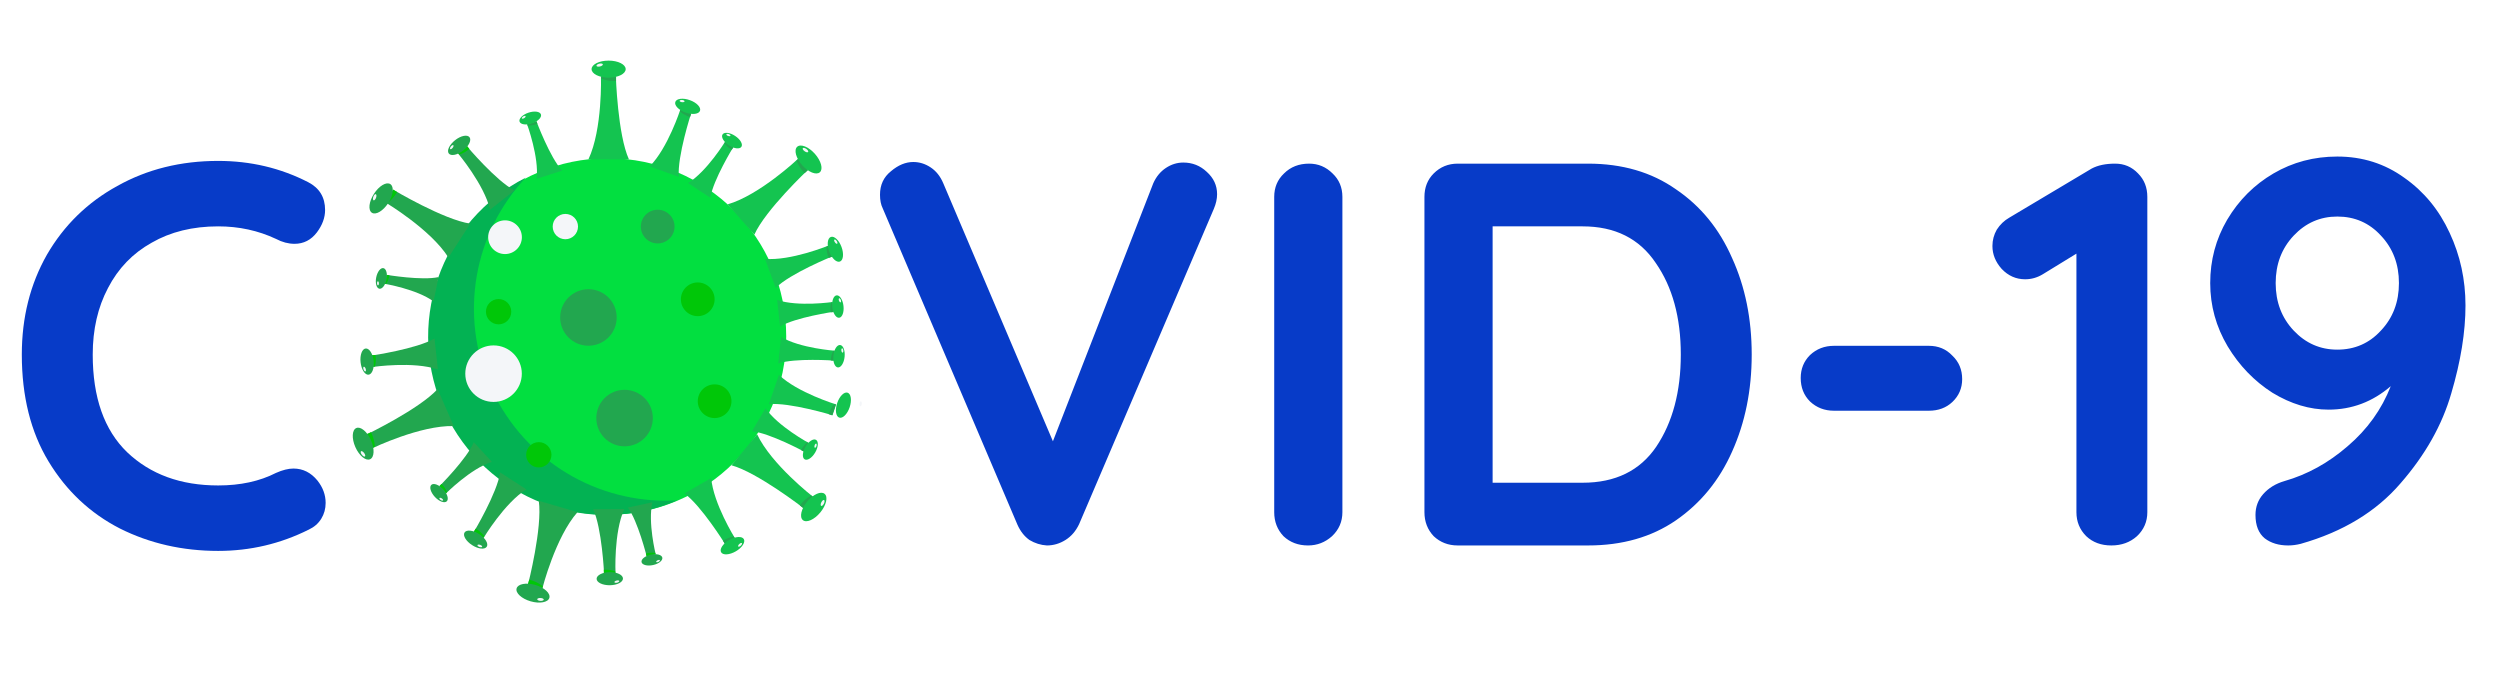
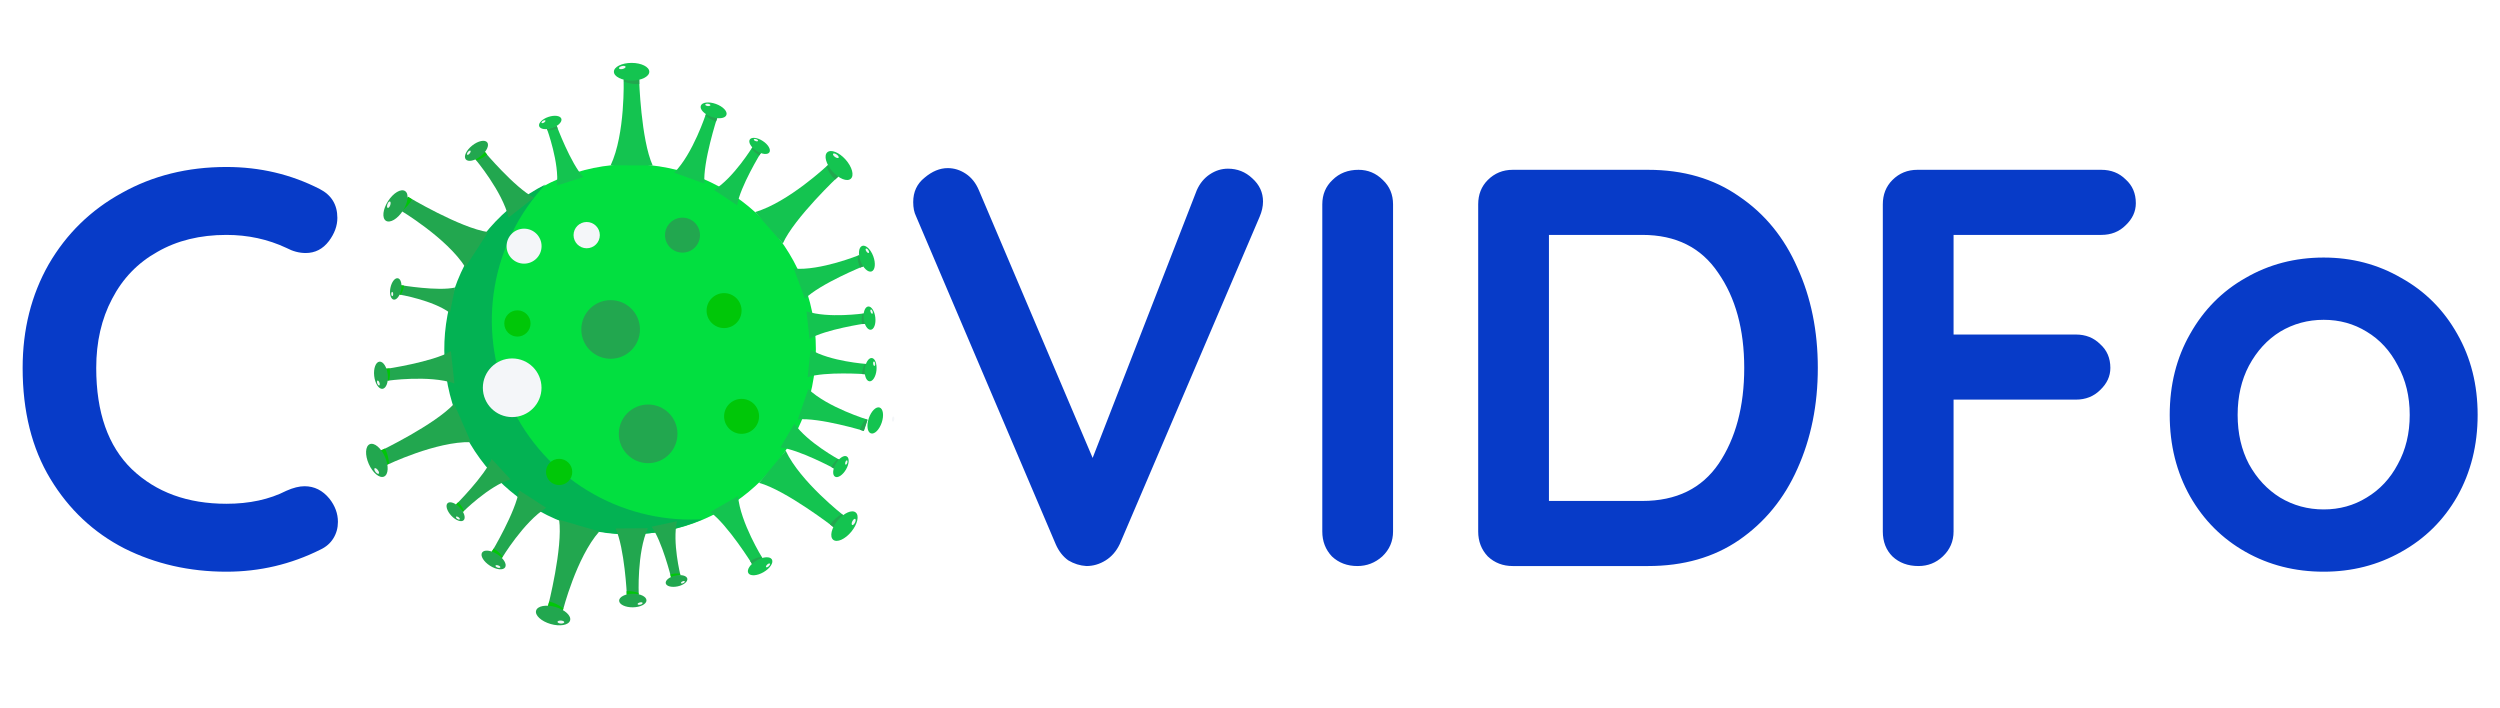
- <svg xmlns="http://www.w3.org/2000/svg" width="165" height="45" viewBox="0 0 165 45" fill="none">
+ <svg xmlns="http://www.w3.org/2000/svg" width="159" height="45" viewBox="0 0 159 45" fill="none">
  <path d="M40.127 33.972C46.623 33.972 51.89 28.705 51.89 22.208C51.89 15.711 46.623 10.444 40.127 10.444C33.63 10.444 28.363 15.711 28.363 22.208C28.363 28.705 33.63 33.972 40.127 33.972Z" fill="#02DF40" />
  <path d="M44.688 33.024C41.882 34.235 38.714 34.307 35.855 33.224C32.997 32.141 30.672 29.988 29.373 27.221C28.073 24.454 27.902 21.29 28.895 18.398C29.887 15.507 31.966 13.116 34.691 11.73C33.005 13.534 31.884 15.791 31.464 18.224C31.045 20.657 31.345 23.16 32.329 25.424C33.312 27.688 34.936 29.616 37 30.97C39.064 32.324 41.479 33.046 43.948 33.046C44.195 33.046 44.442 33.037 44.688 33.024Z" fill="#03B253" />
  <path d="M43.407 16.067C44.022 16.067 44.52 15.569 44.52 14.954C44.52 14.34 44.022 13.842 43.407 13.842C42.793 13.842 42.295 14.34 42.295 14.954C42.295 15.569 42.793 16.067 43.407 16.067Z" fill="#22A74F" />
  <path d="M33.331 16.768C33.946 16.768 34.444 16.27 34.444 15.655C34.444 15.041 33.946 14.543 33.331 14.543C32.717 14.543 32.219 15.041 32.219 15.655C32.219 16.27 32.717 16.768 33.331 16.768Z" fill="#F4F6F9" />
  <path d="M37.313 15.79C37.775 15.79 38.149 15.416 38.149 14.954C38.149 14.493 37.775 14.119 37.313 14.119C36.852 14.119 36.478 14.493 36.478 14.954C36.478 15.416 36.852 15.79 37.313 15.79Z" fill="#F4F6F9" />
  <path d="M38.837 22.818C39.867 22.818 40.702 21.983 40.702 20.953C40.702 19.923 39.867 19.088 38.837 19.088C37.807 19.088 36.971 19.923 36.971 20.953C36.971 21.983 37.807 22.818 38.837 22.818Z" fill="#22A74F" />
  <path d="M32.574 26.527C33.604 26.527 34.44 25.692 34.44 24.662C34.44 23.632 33.604 22.797 32.574 22.797C31.544 22.797 30.709 23.632 30.709 24.662C30.709 25.692 31.544 26.527 32.574 26.527Z" fill="#F4F6F9" />
  <path d="M41.222 29.458C42.252 29.458 43.087 28.622 43.087 27.592C43.087 26.562 42.252 25.727 41.222 25.727C40.191 25.727 39.356 26.562 39.356 27.592C39.356 28.622 40.191 29.458 41.222 29.458Z" fill="#22A74F" />
  <path d="M47.164 27.592C47.778 27.592 48.276 27.094 48.276 26.48C48.276 25.866 47.778 25.368 47.164 25.368C46.55 25.368 46.052 25.866 46.052 26.48C46.052 27.094 46.55 27.592 47.164 27.592Z" fill="#00C708" />
  <path d="M35.56 30.851C36.022 30.851 36.396 30.477 36.396 30.016C36.396 29.555 36.022 29.181 35.56 29.181C35.099 29.181 34.725 29.555 34.725 30.016C34.725 30.477 35.099 30.851 35.56 30.851Z" fill="#00C708" />
  <path d="M32.907 21.407C33.369 21.407 33.743 21.034 33.743 20.572C33.743 20.111 33.369 19.737 32.907 19.737C32.446 19.737 32.072 20.111 32.072 20.572C32.072 21.034 32.446 21.407 32.907 21.407Z" fill="#00C708" />
  <path d="M46.052 20.866C46.666 20.866 47.164 20.369 47.164 19.754C47.164 19.14 46.666 18.642 46.052 18.642C45.437 18.642 44.939 19.14 44.939 19.754C44.939 20.369 45.437 20.866 46.052 20.866Z" fill="#00C708" />
  <path d="M38.837 10.514C39.776 8.523 39.663 5.039 39.663 5.039H40.646C40.646 5.039 40.767 8.895 41.511 10.522" fill="#14C450" />
  <path d="M40.659 5.346C40.325 5.366 39.992 5.313 39.681 5.19V5.039H40.663C40.663 5.039 40.655 5.212 40.659 5.346Z" fill="#22A74F" />
  <path d="M40.17 5.125C40.791 5.125 41.295 4.873 41.295 4.563C41.295 4.252 40.791 4 40.17 4C39.548 4 39.044 4.252 39.044 4.563C39.044 4.873 39.548 5.125 40.17 5.125Z" fill="#14C450" />
  <path d="M39.599 4.387C39.715 4.36 39.8 4.296 39.788 4.245C39.776 4.194 39.672 4.174 39.556 4.202C39.439 4.229 39.355 4.293 39.367 4.344C39.379 4.395 39.483 4.414 39.599 4.387Z" fill="#F4F6F9" />
  <path d="M42.879 10.981C44.074 9.787 44.9 7.237 44.9 7.237L45.61 7.497C45.61 7.497 44.693 10.315 44.801 11.678" fill="#14C450" />
  <path d="M45.541 7.722C45.295 7.648 45.068 7.523 44.874 7.354L44.913 7.242L45.623 7.501L45.541 7.722Z" fill="#22A74F" />
  <path d="M46.2 7.312C46.282 7.087 45.983 6.773 45.533 6.611C45.083 6.449 44.653 6.5 44.572 6.725C44.491 6.95 44.79 7.264 45.239 7.426C45.689 7.588 46.12 7.537 46.2 7.312Z" fill="#14C450" />
  <path d="M45.182 6.691C45.187 6.65 45.117 6.609 45.027 6.599C44.937 6.588 44.86 6.612 44.855 6.653C44.851 6.693 44.92 6.734 45.01 6.745C45.1 6.755 45.177 6.731 45.182 6.691Z" fill="#F4F6F9" />
  <path d="M45.411 12.081C46.653 11.319 47.856 9.354 47.856 9.354L48.398 9.709C48.398 9.709 47.065 11.873 46.883 13.054" fill="#14C450" />
  <path d="M48.294 9.886C48.102 9.779 47.937 9.631 47.809 9.453L47.865 9.367L48.406 9.722L48.294 9.886Z" fill="#22A74F" />
  <path d="M48.933 9.688C49.046 9.516 48.859 9.194 48.515 8.969C48.171 8.743 47.801 8.7 47.688 8.872C47.576 9.044 47.763 9.366 48.107 9.591C48.451 9.817 48.821 9.86 48.933 9.688Z" fill="#14C450" />
  <path d="M48.21 8.961C48.222 8.928 48.172 8.879 48.098 8.851C48.024 8.824 47.954 8.83 47.941 8.863C47.929 8.897 47.979 8.946 48.053 8.973C48.127 9 48.197 8.995 48.21 8.961Z" fill="#F4F6F9" />
  <path d="M35.418 11.803C35.586 10.375 34.79 8.211 34.79 8.211L35.405 8.003C35.405 8.003 36.296 10.397 37.101 11.262" fill="#14C450" />
  <path d="M35.465 8.177C35.261 8.259 35.041 8.296 34.82 8.285L34.79 8.211L35.405 8.003L35.465 8.177Z" fill="#22A74F" />
  <path d="M35.115 8.142C35.505 8.01 35.767 7.746 35.702 7.551C35.636 7.356 35.267 7.305 34.877 7.437C34.488 7.568 34.225 7.833 34.291 8.027C34.357 8.222 34.726 8.273 35.115 8.142Z" fill="#14C450" />
  <path d="M34.6 7.795C34.667 7.754 34.706 7.695 34.687 7.665C34.668 7.634 34.598 7.644 34.531 7.685C34.464 7.727 34.425 7.785 34.444 7.816C34.463 7.846 34.533 7.837 34.6 7.795Z" fill="#F4F6F9" />
  <path d="M51.293 19.797C52.674 20.265 54.955 19.932 54.955 19.932L55.028 20.576C55.028 20.576 52.501 20.944 51.483 21.55" fill="#14C450" />
  <path d="M54.825 20.611C54.788 20.394 54.797 20.171 54.851 19.958H54.955L55.028 20.602L54.825 20.611Z" fill="#22A74F" />
  <path d="M55.385 20.972C55.589 20.949 55.717 20.599 55.67 20.191C55.624 19.782 55.421 19.47 55.216 19.493C55.012 19.516 54.884 19.866 54.931 20.275C54.977 20.683 55.18 20.996 55.385 20.972Z" fill="#14C450" />
  <path d="M55.48 19.955C55.514 19.943 55.52 19.873 55.493 19.798C55.467 19.724 55.418 19.674 55.384 19.686C55.351 19.698 55.345 19.768 55.371 19.842C55.398 19.916 55.447 19.967 55.48 19.955Z" fill="#F4F6F9" />
  <path d="M51.548 22.234C52.795 22.987 55.097 23.147 55.097 23.147L55.032 23.797C55.032 23.797 52.483 23.615 51.367 23.987" fill="#14C450" />
  <path d="M54.829 23.792C54.838 23.571 54.894 23.354 54.993 23.156H55.097L55.032 23.805L54.829 23.792Z" fill="#22A74F" />
  <path d="M55.744 23.548C55.785 23.139 55.654 22.791 55.449 22.77C55.245 22.749 55.045 23.063 55.003 23.472C54.961 23.881 55.093 24.23 55.298 24.251C55.502 24.272 55.702 23.957 55.744 23.548Z" fill="#14C450" />
  <path d="M55.614 23.273C55.65 23.269 55.67 23.201 55.66 23.123C55.65 23.045 55.613 22.985 55.578 22.99C55.542 22.994 55.521 23.062 55.531 23.14C55.541 23.218 55.578 23.278 55.614 23.273Z" fill="#F4F6F9" />
  <path d="M50.523 26.943C51.349 28.142 53.379 29.237 53.379 29.237L53.05 29.795C53.05 29.795 50.804 28.583 49.631 28.462" fill="#14C450" />
  <path d="M52.873 29.704C52.973 29.507 53.113 29.333 53.284 29.194L53.375 29.246L53.046 29.804L52.873 29.704Z" fill="#22A74F" />
  <path d="M53.805 29.861C54.011 29.505 54.035 29.134 53.857 29.03C53.679 28.927 53.368 29.131 53.161 29.487C52.955 29.842 52.931 30.214 53.109 30.317C53.287 30.421 53.598 30.216 53.805 29.861Z" fill="#14C450" />
  <path d="M53.888 29.435C53.911 29.36 53.902 29.29 53.868 29.279C53.833 29.269 53.787 29.322 53.764 29.397C53.741 29.472 53.75 29.542 53.784 29.553C53.819 29.563 53.865 29.51 53.888 29.435Z" fill="#F4F6F9" />
  <path d="M50.488 17.084C52.176 17.231 54.656 16.218 54.656 16.218L54.916 16.928C54.916 16.928 52.167 18.04 51.193 19.001" fill="#14C450" />
  <path d="M54.699 17.023C54.596 16.789 54.545 16.535 54.548 16.279L54.66 16.235L54.92 16.945L54.699 17.023Z" fill="#22A74F" />
  <path d="M55.435 17.263C55.659 17.18 55.706 16.749 55.541 16.301C55.375 15.852 55.059 15.556 54.835 15.639C54.611 15.722 54.563 16.152 54.729 16.601C54.895 17.049 55.211 17.346 55.435 17.263Z" fill="#14C450" />
  <path d="M55.253 16.086C55.287 16.064 55.274 15.984 55.224 15.908C55.174 15.832 55.105 15.789 55.072 15.812C55.038 15.834 55.051 15.914 55.101 15.989C55.151 16.065 55.219 16.108 55.253 16.086Z" fill="#F4F6F9" />
  <path d="M51.41 24.74C52.626 25.913 55.184 26.692 55.184 26.692L54.946 27.406C54.946 27.406 52.107 26.541 50.743 26.675" fill="#14C450" />
  <path d="M54.699 27.337C54.767 27.09 54.887 26.86 55.05 26.662L55.162 26.701L54.924 27.415L54.699 27.337Z" fill="#22A74F" />
  <path d="M56.077 26.879C56.23 26.424 56.17 25.994 55.943 25.918C55.716 25.841 55.408 26.148 55.255 26.602C55.102 27.056 55.162 27.486 55.389 27.562C55.616 27.639 55.924 27.333 56.077 26.879Z" fill="#14C450" />
  <path d="M56.877 26.659C56.886 26.568 56.861 26.491 56.82 26.487C56.779 26.483 56.739 26.553 56.73 26.644C56.721 26.735 56.746 26.812 56.787 26.816C56.828 26.82 56.868 26.75 56.877 26.659Z" fill="#F4F6F9" />
  <path d="M46.939 31.548C47.082 33.236 48.497 35.504 48.497 35.504L47.843 35.885C47.843 35.885 46.277 33.366 45.169 32.565" fill="#14C450" />
  <path d="M47.718 35.686C47.932 35.545 48.174 35.452 48.428 35.413L48.488 35.513L47.835 35.893L47.718 35.686Z" fill="#22A74F" />
  <path d="M48.56 36.39C48.974 36.15 49.212 35.788 49.093 35.581C48.973 35.375 48.541 35.401 48.127 35.641C47.713 35.88 47.475 36.242 47.594 36.449C47.714 36.656 48.147 36.629 48.56 36.39Z" fill="#14C450" />
  <path d="M48.894 36.013C48.961 35.95 48.992 35.876 48.964 35.846C48.936 35.817 48.86 35.843 48.794 35.905C48.727 35.968 48.696 36.042 48.724 36.072C48.752 36.101 48.828 36.075 48.894 36.013Z" fill="#F4F6F9" />
  <path d="M48.025 13.487C50.142 12.873 52.674 10.479 52.674 10.479L53.323 11.211C53.323 11.211 50.514 13.859 49.787 15.487" fill="#14C450" />
  <path d="M53.102 11.427C52.867 11.191 52.686 10.908 52.57 10.596L52.682 10.492L53.331 11.223L53.102 11.427Z" fill="#22A74F" />
  <path d="M54.109 11.37C54.342 11.164 54.196 10.62 53.784 10.154C53.372 9.689 52.849 9.479 52.617 9.685C52.384 9.891 52.53 10.435 52.942 10.9C53.354 11.366 53.877 11.576 54.109 11.37Z" fill="#14C450" />
  <path d="M53.337 10.031C53.368 9.988 53.313 9.897 53.216 9.828C53.118 9.759 53.015 9.738 52.984 9.781C52.954 9.824 53.008 9.915 53.106 9.984C53.203 10.053 53.307 10.074 53.337 10.031Z" fill="#F4F6F9" />
  <path d="M49.969 28.661C50.903 30.652 53.66 32.786 53.66 32.786L53.037 33.539C53.037 33.539 49.986 31.176 48.276 30.709" fill="#14C450" />
  <path d="M52.791 33.357C52.988 33.089 53.24 32.864 53.531 32.699L53.652 32.799L53.029 33.552L52.791 33.357Z" fill="#22A74F" />
  <path d="M54.142 33.819C54.537 33.34 54.664 32.791 54.424 32.593C54.184 32.396 53.669 32.624 53.274 33.103C52.878 33.582 52.752 34.131 52.991 34.329C53.231 34.527 53.746 34.299 54.142 33.819Z" fill="#14C450" />
  <path d="M54.378 33.238C54.431 33.131 54.436 33.025 54.389 33.002C54.342 32.978 54.261 33.046 54.208 33.153C54.155 33.26 54.15 33.366 54.197 33.389C54.244 33.413 54.325 33.345 54.378 33.238Z" fill="#F4F6F9" />
  <path d="M38.114 33.803C36.656 35.452 35.798 38.828 35.798 38.828L34.855 38.555C34.855 38.555 35.812 34.816 35.56 33.054" fill="#22A74F" />
-   <path d="M34.929 38.257C35.255 38.336 35.56 38.483 35.825 38.689C35.825 38.689 35.785 38.837 35.785 38.837L34.842 38.564C34.842 38.564 34.894 38.391 34.929 38.257Z" fill="#00C708" />
+   <path d="M34.929 38.257C35.255 38.336 35.56 38.483 35.825 38.689L35.785 38.837L34.842 38.564C34.842 38.564 34.894 38.391 34.929 38.257Z" fill="#00C708" />
  <path d="M36.258 39.46C36.344 39.161 35.93 38.779 35.333 38.606C34.736 38.434 34.182 38.535 34.096 38.834C34.009 39.132 34.423 39.514 35.02 39.687C35.617 39.86 36.171 39.758 36.258 39.46Z" fill="#22A74F" />
  <path d="M35.888 39.574C35.891 39.521 35.796 39.474 35.677 39.467C35.558 39.461 35.459 39.499 35.456 39.551C35.453 39.604 35.548 39.651 35.667 39.658C35.786 39.664 35.886 39.626 35.888 39.574Z" fill="#F4F6F9" />
  <path d="M29.947 28.12C27.744 28.06 24.606 29.57 24.606 29.57L24.208 28.67C24.208 28.67 27.67 27.004 28.882 25.679" fill="#22A74F" />
  <path d="M24.485 28.527C24.638 28.824 24.725 29.15 24.74 29.484L24.602 29.549L24.204 28.648L24.485 28.527Z" fill="#00C708" />
  <path d="M24.423 30.311C24.708 30.185 24.735 29.622 24.484 29.054C24.233 28.485 23.799 28.126 23.515 28.251C23.23 28.377 23.203 28.939 23.454 29.508C23.705 30.077 24.139 30.436 24.423 30.311Z" fill="#22A74F" />
  <path d="M24.086 30.128C24.128 30.096 24.104 29.993 24.032 29.897C23.96 29.802 23.868 29.75 23.826 29.782C23.784 29.813 23.808 29.916 23.88 30.012C23.952 30.107 24.044 30.159 24.086 30.128Z" fill="#F4F6F9" />
  <path d="M29.596 16.997C28.424 15.132 25.428 13.353 25.428 13.353L25.956 12.522C25.956 12.522 29.272 14.5 31.038 14.76" fill="#22A74F" />
  <path d="M26.207 12.678C26.044 12.969 25.819 13.221 25.55 13.418L25.42 13.34L25.948 12.509C25.948 12.509 26.086 12.613 26.207 12.678Z" fill="#00C708" />
  <path d="M25.625 13.399C25.961 12.877 26.021 12.318 25.76 12.15C25.499 11.982 25.016 12.27 24.68 12.792C24.345 13.314 24.284 13.873 24.545 14.041C24.806 14.209 25.29 13.921 25.625 13.399Z" fill="#22A74F" />
  <path d="M24.82 13.05C24.86 12.937 24.851 12.832 24.802 12.814C24.752 12.797 24.68 12.874 24.64 12.987C24.6 13.099 24.608 13.205 24.658 13.222C24.708 13.24 24.78 13.163 24.82 13.05Z" fill="#F4F6F9" />
  <path d="M32.345 13.838C31.959 12.18 30.228 10.124 30.228 10.124L30.821 9.657C30.821 9.657 32.739 11.938 33.959 12.57" fill="#22A74F" />
  <path d="M30.977 9.826C30.784 9.997 30.557 10.126 30.311 10.202L30.237 10.107L30.83 9.639L30.977 9.826Z" fill="#00C708" />
  <path d="M30.572 9.932C30.949 9.635 31.134 9.241 30.986 9.054C30.838 8.866 30.412 8.955 30.035 9.253C29.658 9.551 29.473 9.944 29.621 10.132C29.769 10.32 30.195 10.23 30.572 9.932Z" fill="#22A74F" />
  <path d="M29.875 9.758C29.931 9.687 29.951 9.609 29.919 9.584C29.888 9.558 29.816 9.595 29.759 9.666C29.703 9.738 29.683 9.816 29.715 9.841C29.746 9.866 29.818 9.829 29.875 9.758Z" fill="#F4F6F9" />
  <path d="M28.9 24.385C27.29 23.831 24.628 24.216 24.628 24.216L24.546 23.463C24.546 23.463 27.493 23.03 28.679 22.342" fill="#22A74F" />
  <path d="M24.779 23.429C24.823 23.683 24.813 23.944 24.749 24.195H24.628L24.546 23.442L24.779 23.429Z" fill="#00C708" />
  <path d="M24.326 24.73C24.563 24.703 24.713 24.295 24.659 23.817C24.606 23.34 24.37 22.974 24.132 23.001C23.895 23.027 23.745 23.436 23.799 23.914C23.852 24.391 24.088 24.757 24.326 24.73Z" fill="#22A74F" />
  <path d="M24.119 24.515C24.157 24.501 24.163 24.421 24.133 24.335C24.103 24.25 24.047 24.191 24.009 24.205C23.97 24.218 23.964 24.299 23.994 24.384C24.025 24.47 24.08 24.528 24.119 24.515Z" fill="#F4F6F9" />
  <path d="M34.738 32.297C33.297 33.197 31.916 35.504 31.916 35.504L31.28 35.097C31.28 35.097 32.812 32.539 33.011 31.18" fill="#22A74F" />
  <path d="M31.397 34.889C31.62 35.015 31.814 35.188 31.964 35.396L31.903 35.495L31.267 35.088L31.397 34.889Z" fill="#00C708" />
  <path d="M32.125 36.084C32.254 35.883 32.031 35.509 31.627 35.25C31.222 34.99 30.79 34.943 30.661 35.144C30.532 35.345 30.755 35.718 31.159 35.978C31.563 36.238 31.995 36.285 32.125 36.084Z" fill="#22A74F" />
  <path d="M31.822 36.086C31.836 36.047 31.777 35.992 31.692 35.962C31.606 35.931 31.526 35.938 31.512 35.976C31.499 36.014 31.557 36.07 31.643 36.1C31.728 36.13 31.809 36.124 31.822 36.086Z" fill="#F4F6F9" />
  <path d="M43.057 33.149C42.749 34.487 43.277 36.586 43.277 36.586L42.68 36.716C42.68 36.716 42.1 34.387 41.438 33.5" fill="#22A74F" />
  <path d="M42.633 36.53C42.832 36.473 43.042 36.46 43.247 36.491L43.269 36.586L42.672 36.716L42.633 36.53Z" fill="#00C708" />
  <path d="M43.102 37.293C43.48 37.211 43.754 36.99 43.713 36.801C43.671 36.612 43.331 36.525 42.953 36.608C42.575 36.69 42.301 36.91 42.342 37.1C42.384 37.289 42.724 37.375 43.102 37.293Z" fill="#22A74F" />
  <path d="M43.457 37.085C43.524 37.053 43.567 37.003 43.552 36.973C43.538 36.943 43.472 36.944 43.405 36.976C43.338 37.008 43.296 37.058 43.31 37.088C43.324 37.118 43.39 37.117 43.457 37.085Z" fill="#F4F6F9" />
  <path d="M41.204 33.595C40.499 35.14 40.624 37.828 40.624 37.828H39.867C39.867 37.828 39.728 34.855 39.148 33.608" fill="#22A74F" />
  <path d="M39.85 37.603C40.107 37.582 40.366 37.619 40.607 37.711V37.828H39.85C39.85 37.828 39.858 37.707 39.85 37.603Z" fill="#00C708" />
  <path d="M40.252 38.626C40.733 38.619 41.12 38.42 41.116 38.181C41.113 37.942 40.721 37.753 40.24 37.76C39.76 37.767 39.373 37.966 39.376 38.205C39.38 38.444 39.772 38.632 40.252 38.626Z" fill="#22A74F" />
  <path d="M40.729 38.457C40.818 38.435 40.881 38.386 40.871 38.346C40.861 38.307 40.782 38.293 40.694 38.315C40.606 38.337 40.542 38.386 40.552 38.426C40.562 38.465 40.641 38.479 40.729 38.457Z" fill="#F4F6F9" />
  <path d="M28.614 19.897C27.523 19.088 25.398 18.733 25.398 18.733L25.519 18.14C25.519 18.14 27.869 18.534 28.943 18.287" fill="#22A74F" />
  <path d="M25.701 18.166C25.671 18.369 25.599 18.564 25.489 18.737H25.394L25.515 18.144L25.701 18.166Z" fill="#00C708" />
  <path d="M25.509 18.444C25.584 18.069 25.493 17.735 25.305 17.697C25.117 17.66 24.905 17.933 24.83 18.309C24.755 18.684 24.847 19.018 25.034 19.055C25.222 19.093 25.434 18.819 25.509 18.444Z" fill="#22A74F" />
  <path d="M24.95 18.834C24.984 18.832 25.009 18.772 25.006 18.698C25.004 18.623 24.975 18.564 24.941 18.565C24.908 18.567 24.883 18.628 24.885 18.701C24.888 18.776 24.917 18.835 24.95 18.834Z" fill="#F4F6F9" />
  <path d="M32.466 30.483C31.077 30.916 29.436 32.565 29.436 32.565L29.003 32.089C29.003 32.089 30.817 30.28 31.271 29.189" fill="#22A74F" />
  <path d="M29.138 31.942C29.3 32.093 29.426 32.28 29.506 32.487L29.432 32.556L28.999 32.081L29.138 31.942Z" fill="#00C708" />
  <path d="M29.485 33.089C29.635 32.949 29.529 32.591 29.248 32.291C28.967 31.991 28.618 31.861 28.468 32.002C28.318 32.142 28.424 32.499 28.704 32.8C28.985 33.1 29.335 33.229 29.485 33.089Z" fill="#22A74F" />
  <path d="M29.241 33.027C29.261 32.997 29.224 32.937 29.158 32.894C29.093 32.85 29.023 32.838 29.003 32.868C28.984 32.898 29.021 32.958 29.086 33.002C29.152 33.045 29.221 33.057 29.241 33.027Z" fill="#F4F6F9" />
  <path d="M20.34 12.024C21.084 12.408 21.456 13.02 21.456 13.86C21.456 14.364 21.276 14.856 20.916 15.336C20.532 15.84 20.04 16.092 19.44 16.092C19.032 16.092 18.624 15.984 18.216 15.768C17.04 15.216 15.768 14.94 14.4 14.94C12.72 14.94 11.256 15.3 10.008 16.02C8.76 16.716 7.8 17.712 7.128 19.008C6.456 20.28 6.12 21.744 6.12 23.4C6.12 26.232 6.876 28.38 8.388 29.844C9.924 31.308 11.928 32.04 14.4 32.04C15.864 32.04 17.136 31.764 18.216 31.212C18.648 31.02 19.032 30.924 19.368 30.924C19.992 30.924 20.52 31.188 20.952 31.716C21.312 32.172 21.492 32.664 21.492 33.192C21.492 33.576 21.396 33.924 21.204 34.236C21.012 34.548 20.736 34.788 20.376 34.956C18.504 35.892 16.512 36.36 14.4 36.36C12.048 36.36 9.888 35.868 7.92 34.884C5.952 33.876 4.38 32.4 3.204 30.456C2.028 28.512 1.44 26.16 1.44 23.4C1.44 20.952 1.992 18.756 3.096 16.812C4.224 14.868 5.772 13.356 7.74 12.276C9.708 11.172 11.928 10.62 14.4 10.62C16.536 10.62 18.516 11.088 20.34 12.024Z" fill="#073BC8" />
-   <path d="M78.096 10.728C78.696 10.728 79.212 10.932 79.644 11.34C80.1 11.748 80.328 12.24 80.328 12.816C80.328 13.128 80.256 13.452 80.112 13.788L71.22 34.596C71.004 35.052 70.704 35.4 70.32 35.64C69.936 35.88 69.528 36 69.096 36C68.688 35.976 68.304 35.856 67.944 35.64C67.608 35.4 67.344 35.064 67.152 34.632L58.26 13.752C58.14 13.512 58.08 13.212 58.08 12.852C58.08 12.204 58.32 11.688 58.8 11.304C59.28 10.896 59.772 10.692 60.276 10.692C60.684 10.692 61.068 10.812 61.428 11.052C61.788 11.292 62.064 11.64 62.256 12.096L69.492 29.124L76.116 12.096C76.308 11.664 76.584 11.328 76.944 11.088C77.304 10.848 77.688 10.728 78.096 10.728ZM88.598 33.804C88.598 34.428 88.37 34.956 87.914 35.388C87.458 35.796 86.93 36 86.33 36C85.682 36 85.142 35.796 84.71 35.388C84.302 34.956 84.098 34.428 84.098 33.804V12.996C84.098 12.372 84.314 11.856 84.746 11.448C85.178 11.016 85.73 10.8 86.402 10.8C87.002 10.8 87.518 11.016 87.95 11.448C88.382 11.856 88.598 12.372 88.598 12.996V33.804ZM104.813 10.8C107.069 10.8 109.001 11.364 110.609 12.492C112.241 13.596 113.477 15.108 114.317 17.028C115.181 18.924 115.613 21.048 115.613 23.4C115.613 25.752 115.181 27.888 114.317 29.808C113.477 31.704 112.241 33.216 110.609 34.344C109.001 35.448 107.069 36 104.813 36H96.209C95.585 36 95.056 35.796 94.624 35.388C94.216 34.956 94.013 34.428 94.013 33.804V12.996C94.013 12.372 94.216 11.856 94.624 11.448C95.056 11.016 95.585 10.8 96.209 10.8H104.813ZM104.453 31.86C106.613 31.86 108.233 31.068 109.312 29.484C110.393 27.876 110.933 25.848 110.933 23.4C110.933 20.952 110.381 18.936 109.277 17.352C108.197 15.744 106.589 14.94 104.453 14.94H98.513V31.86H104.453ZM121.043 27.108C120.419 27.108 119.891 26.904 119.459 26.496C119.051 26.088 118.847 25.572 118.847 24.948C118.847 24.348 119.051 23.844 119.459 23.436C119.891 23.028 120.419 22.824 121.043 22.824H127.307C127.931 22.824 128.447 23.04 128.855 23.472C129.287 23.88 129.503 24.396 129.503 25.02C129.503 25.62 129.287 26.124 128.855 26.532C128.447 26.916 127.931 27.108 127.307 27.108H121.043ZM139.6 10.8C140.2 10.8 140.704 11.016 141.112 11.448C141.52 11.856 141.724 12.372 141.724 12.996V33.804C141.724 34.428 141.496 34.956 141.04 35.388C140.584 35.796 140.02 36 139.348 36C138.676 36 138.124 35.796 137.692 35.388C137.26 34.956 137.044 34.428 137.044 33.804V16.74L134.812 18.108C134.452 18.324 134.068 18.432 133.66 18.432C133.06 18.432 132.544 18.204 132.112 17.748C131.704 17.292 131.5 16.788 131.5 16.236C131.5 15.852 131.596 15.492 131.788 15.156C132.004 14.82 132.28 14.556 132.616 14.364L138.052 11.124C138.46 10.908 138.976 10.8 139.6 10.8ZM154.262 10.332C155.918 10.332 157.394 10.8 158.69 11.736C159.986 12.648 160.982 13.86 161.678 15.372C162.374 16.86 162.722 18.456 162.722 20.16C162.722 21.912 162.41 23.844 161.786 25.956C161.186 28.044 160.07 30.024 158.438 31.896C156.83 33.768 154.634 35.1 151.85 35.892C151.562 35.964 151.286 36 151.022 36C150.398 36 149.882 35.844 149.474 35.532C149.066 35.196 148.862 34.68 148.862 33.984C148.862 33.456 149.03 33 149.366 32.616C149.726 32.208 150.194 31.92 150.77 31.752C152.282 31.32 153.674 30.552 154.946 29.448C156.242 28.344 157.19 27.024 157.79 25.488C156.59 26.52 155.222 27.036 153.686 27.036C152.438 27.036 151.202 26.664 149.978 25.92C148.778 25.152 147.794 24.132 147.026 22.86C146.258 21.564 145.874 20.172 145.874 18.684C145.874 17.172 146.246 15.78 146.99 14.508C147.758 13.212 148.778 12.192 150.05 11.448C151.322 10.704 152.726 10.332 154.262 10.332ZM154.262 23.076C155.414 23.076 156.374 22.656 157.142 21.816C157.934 20.976 158.33 19.932 158.33 18.684C158.33 17.436 157.934 16.392 157.142 15.552C156.374 14.712 155.414 14.292 154.262 14.292C153.134 14.292 152.174 14.712 151.382 15.552C150.59 16.392 150.194 17.436 150.194 18.684C150.194 19.932 150.59 20.976 151.382 21.816C152.174 22.656 153.134 23.076 154.262 23.076Z" fill="#073BC8" />
+   <path d="M78.096 10.728C78.696 10.728 79.212 10.932 79.644 11.34C80.1 11.748 80.328 12.24 80.328 12.816C80.328 13.128 80.256 13.452 80.112 13.788L71.22 34.596C71.004 35.052 70.704 35.4 70.32 35.64C69.936 35.88 69.528 36 69.096 36C68.688 35.976 68.304 35.856 67.944 35.64C67.608 35.4 67.344 35.064 67.152 34.632L58.26 13.752C58.14 13.512 58.08 13.212 58.08 12.852C58.08 12.204 58.32 11.688 58.8 11.304C59.28 10.896 59.772 10.692 60.276 10.692C60.684 10.692 61.068 10.812 61.428 11.052C61.788 11.292 62.064 11.64 62.256 12.096L69.492 29.124L76.116 12.096C76.308 11.664 76.584 11.328 76.944 11.088C77.304 10.848 77.688 10.728 78.096 10.728ZM88.598 33.804C88.598 34.428 88.37 34.956 87.914 35.388C87.458 35.796 86.93 36 86.33 36C85.682 36 85.142 35.796 84.71 35.388C84.302 34.956 84.098 34.428 84.098 33.804V12.996C84.098 12.372 84.314 11.856 84.746 11.448C85.178 11.016 85.73 10.8 86.402 10.8C87.002 10.8 87.518 11.016 87.95 11.448C88.382 11.856 88.598 12.372 88.598 12.996V33.804ZM104.813 10.8C107.069 10.8 109.001 11.364 110.609 12.492C112.241 13.596 113.477 15.108 114.317 17.028C115.181 18.924 115.613 21.048 115.613 23.4C115.613 25.752 115.181 27.888 114.317 29.808C113.477 31.704 112.241 33.216 110.609 34.344C109.001 35.448 107.069 36 104.813 36H96.209C95.585 36 95.056 35.796 94.624 35.388C94.216 34.956 94.013 34.428 94.013 33.804V12.996C94.013 12.372 94.216 11.856 94.624 11.448C95.056 11.016 95.585 10.8 96.209 10.8H104.813ZM104.453 31.86C106.613 31.86 108.233 31.068 109.312 29.484C110.393 27.876 110.933 25.848 110.933 23.4C110.933 20.952 110.381 18.936 109.277 17.352C108.197 15.744 106.589 14.94 104.453 14.94H98.513V31.86H104.453ZM124.247 14.94V21.276H132.023C132.647 21.276 133.163 21.48 133.571 21.888C134.003 22.272 134.219 22.776 134.219 23.4C134.219 23.928 134.003 24.396 133.571 24.804C133.163 25.212 132.647 25.416 132.023 25.416H124.247V33.804C124.247 34.428 124.019 34.956 123.563 35.388C123.131 35.796 122.615 36 122.015 36C121.343 36 120.791 35.796 120.359 35.388C119.951 34.98 119.747 34.452 119.747 33.804V12.996C119.747 12.372 119.951 11.856 120.359 11.448C120.791 11.016 121.319 10.8 121.943 10.8H133.643C134.267 10.8 134.783 11.004 135.191 11.412C135.623 11.796 135.839 12.3 135.839 12.924C135.839 13.452 135.623 13.92 135.191 14.328C134.783 14.736 134.267 14.94 133.643 14.94H124.247ZM157.578 26.388C157.578 28.308 157.146 30.036 156.282 31.572C155.418 33.084 154.23 34.26 152.718 35.1C151.23 35.94 149.586 36.36 147.786 36.36C145.962 36.36 144.306 35.94 142.818 35.1C141.33 34.26 140.154 33.084 139.29 31.572C138.426 30.036 137.994 28.308 137.994 26.388C137.994 24.468 138.426 22.752 139.29 21.24C140.154 19.704 141.33 18.516 142.818 17.676C144.306 16.812 145.962 16.38 147.786 16.38C149.586 16.38 151.23 16.812 152.718 17.676C154.23 18.516 155.418 19.704 156.282 21.24C157.146 22.752 157.578 24.468 157.578 26.388ZM153.258 26.388C153.258 25.212 153.006 24.168 152.502 23.256C152.022 22.32 151.362 21.6 150.522 21.096C149.706 20.592 148.794 20.34 147.786 20.34C146.778 20.34 145.854 20.592 145.014 21.096C144.198 21.6 143.538 22.32 143.034 23.256C142.554 24.168 142.314 25.212 142.314 26.388C142.314 27.564 142.554 28.608 143.034 29.52C143.538 30.432 144.198 31.14 145.014 31.644C145.854 32.148 146.778 32.4 147.786 32.4C148.794 32.4 149.706 32.148 150.522 31.644C151.362 31.14 152.022 30.432 152.502 29.52C153.006 28.608 153.258 27.564 153.258 26.388Z" fill="#073BC8" />
</svg>
